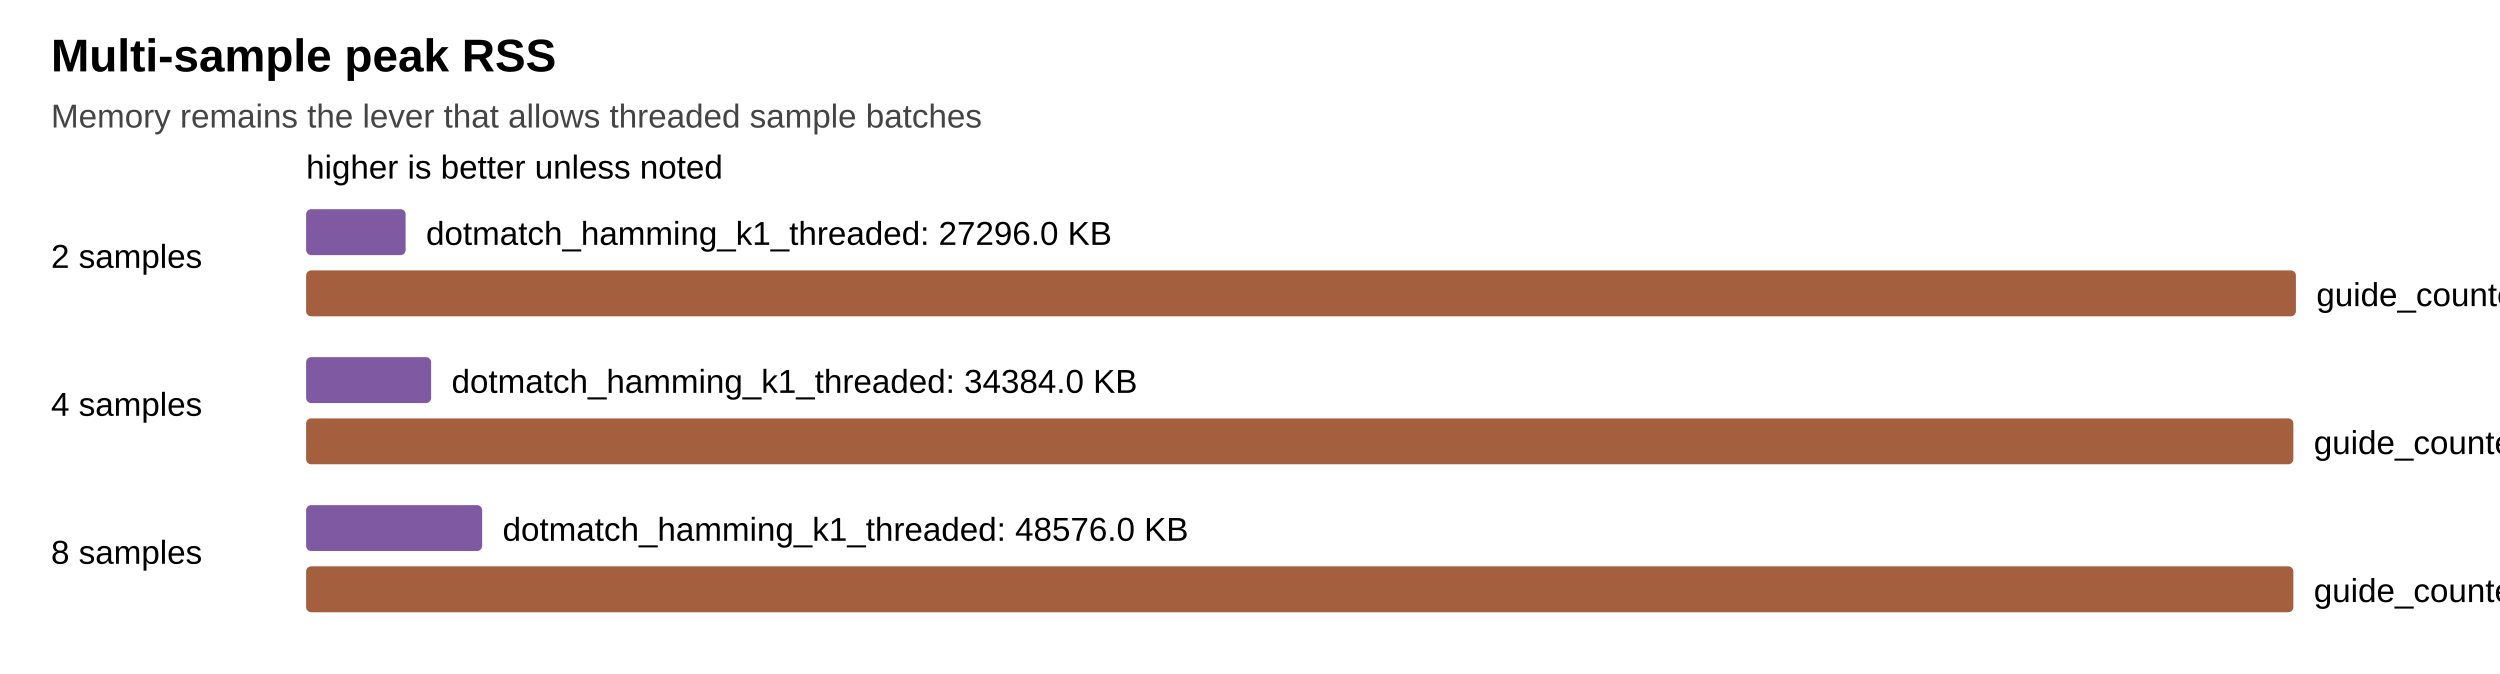
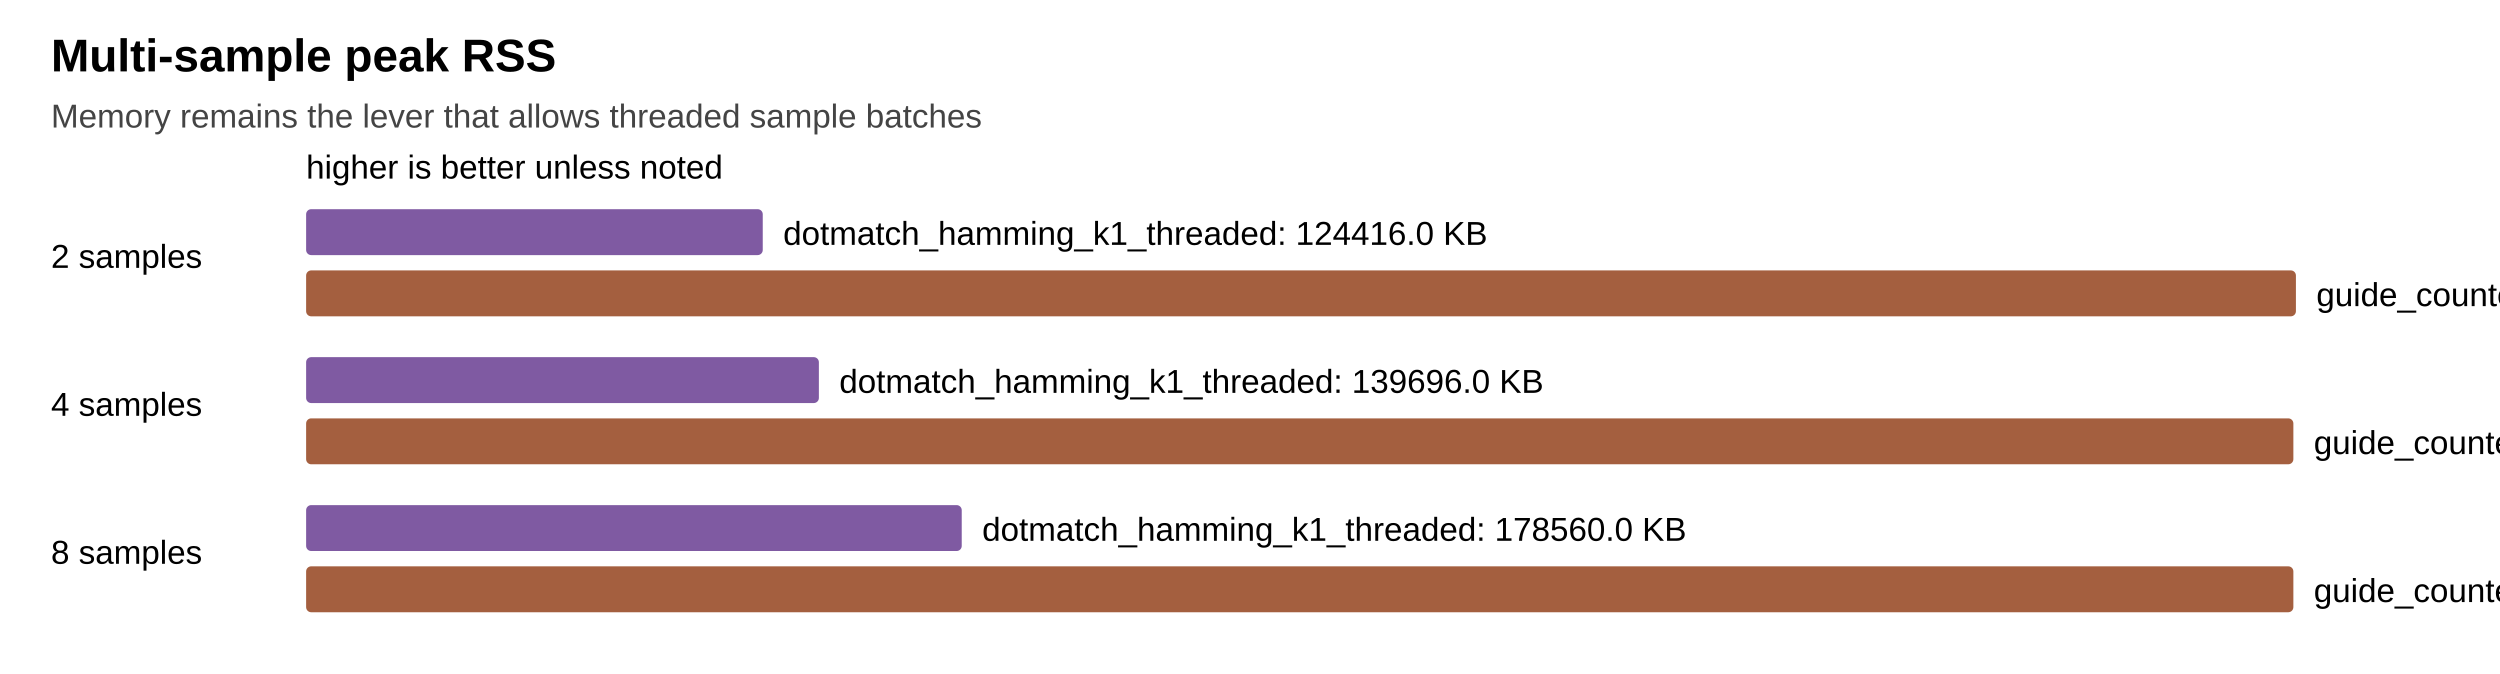
<svg xmlns="http://www.w3.org/2000/svg" width="980" height="264" viewBox="0 0 980 264">
  <style>text{font-family:Arial,sans-serif;font-size:13px}.title{font-size:18px;font-weight:700}.axis{fill:#444}</style>
  <text class="title" x="20" y="28">Multi-sample peak RSS</text>
  <text class="axis" x="20" y="50">Memory remains the lever that allows threaded sample batches</text>
  <text x="20" y="105">2 samples</text>
-   <rect x="120" y="82" width="39" height="18" rx="2" fill="#7f5aa2" />
-   <text x="167" y="96">dotmatch_hamming_k1_threaded: 27296.0 KB</text>
+   <rect x="120" y="82" width="179" height="18" rx="2" fill="#7f5aa2" />
+   <text x="307" y="96">dotmatch_hamming_k1_threaded: 124416.0 KB</text>
  <rect x="120" y="106" width="780" height="18" rx="2" fill="#a45f3f" />
  <text x="908" y="120">guide_counter_one_mismatch: 541376.0 KB</text>
  <text x="120" y="70">higher is better unless noted</text>
  <text x="20" y="163">4 samples</text>
-   <rect x="120" y="140" width="49" height="18" rx="2" fill="#7f5aa2" />
-   <text x="177" y="154">dotmatch_hamming_k1_threaded: 34384.0 KB</text>
+   <rect x="120" y="140" width="201" height="18" rx="2" fill="#7f5aa2" />
+   <text x="329" y="154">dotmatch_hamming_k1_threaded: 139696.0 KB</text>
  <rect x="120" y="164" width="779" height="18" rx="2" fill="#a45f3f" />
  <text x="907" y="178">guide_counter_one_mismatch: 541312.0 KB</text>
  <text x="20" y="221">8 samples</text>
-   <rect x="120" y="198" width="69" height="18" rx="2" fill="#7f5aa2" />
-   <text x="197" y="212">dotmatch_hamming_k1_threaded: 48576.0 KB</text>
+   <rect x="120" y="198" width="257" height="18" rx="2" fill="#7f5aa2" />
+   <text x="385" y="212">dotmatch_hamming_k1_threaded: 178560.0 KB</text>
  <rect x="120" y="222" width="779" height="18" rx="2" fill="#a45f3f" />
  <text x="907" y="236">guide_counter_one_mismatch: 541312.0 KB</text>
</svg>
